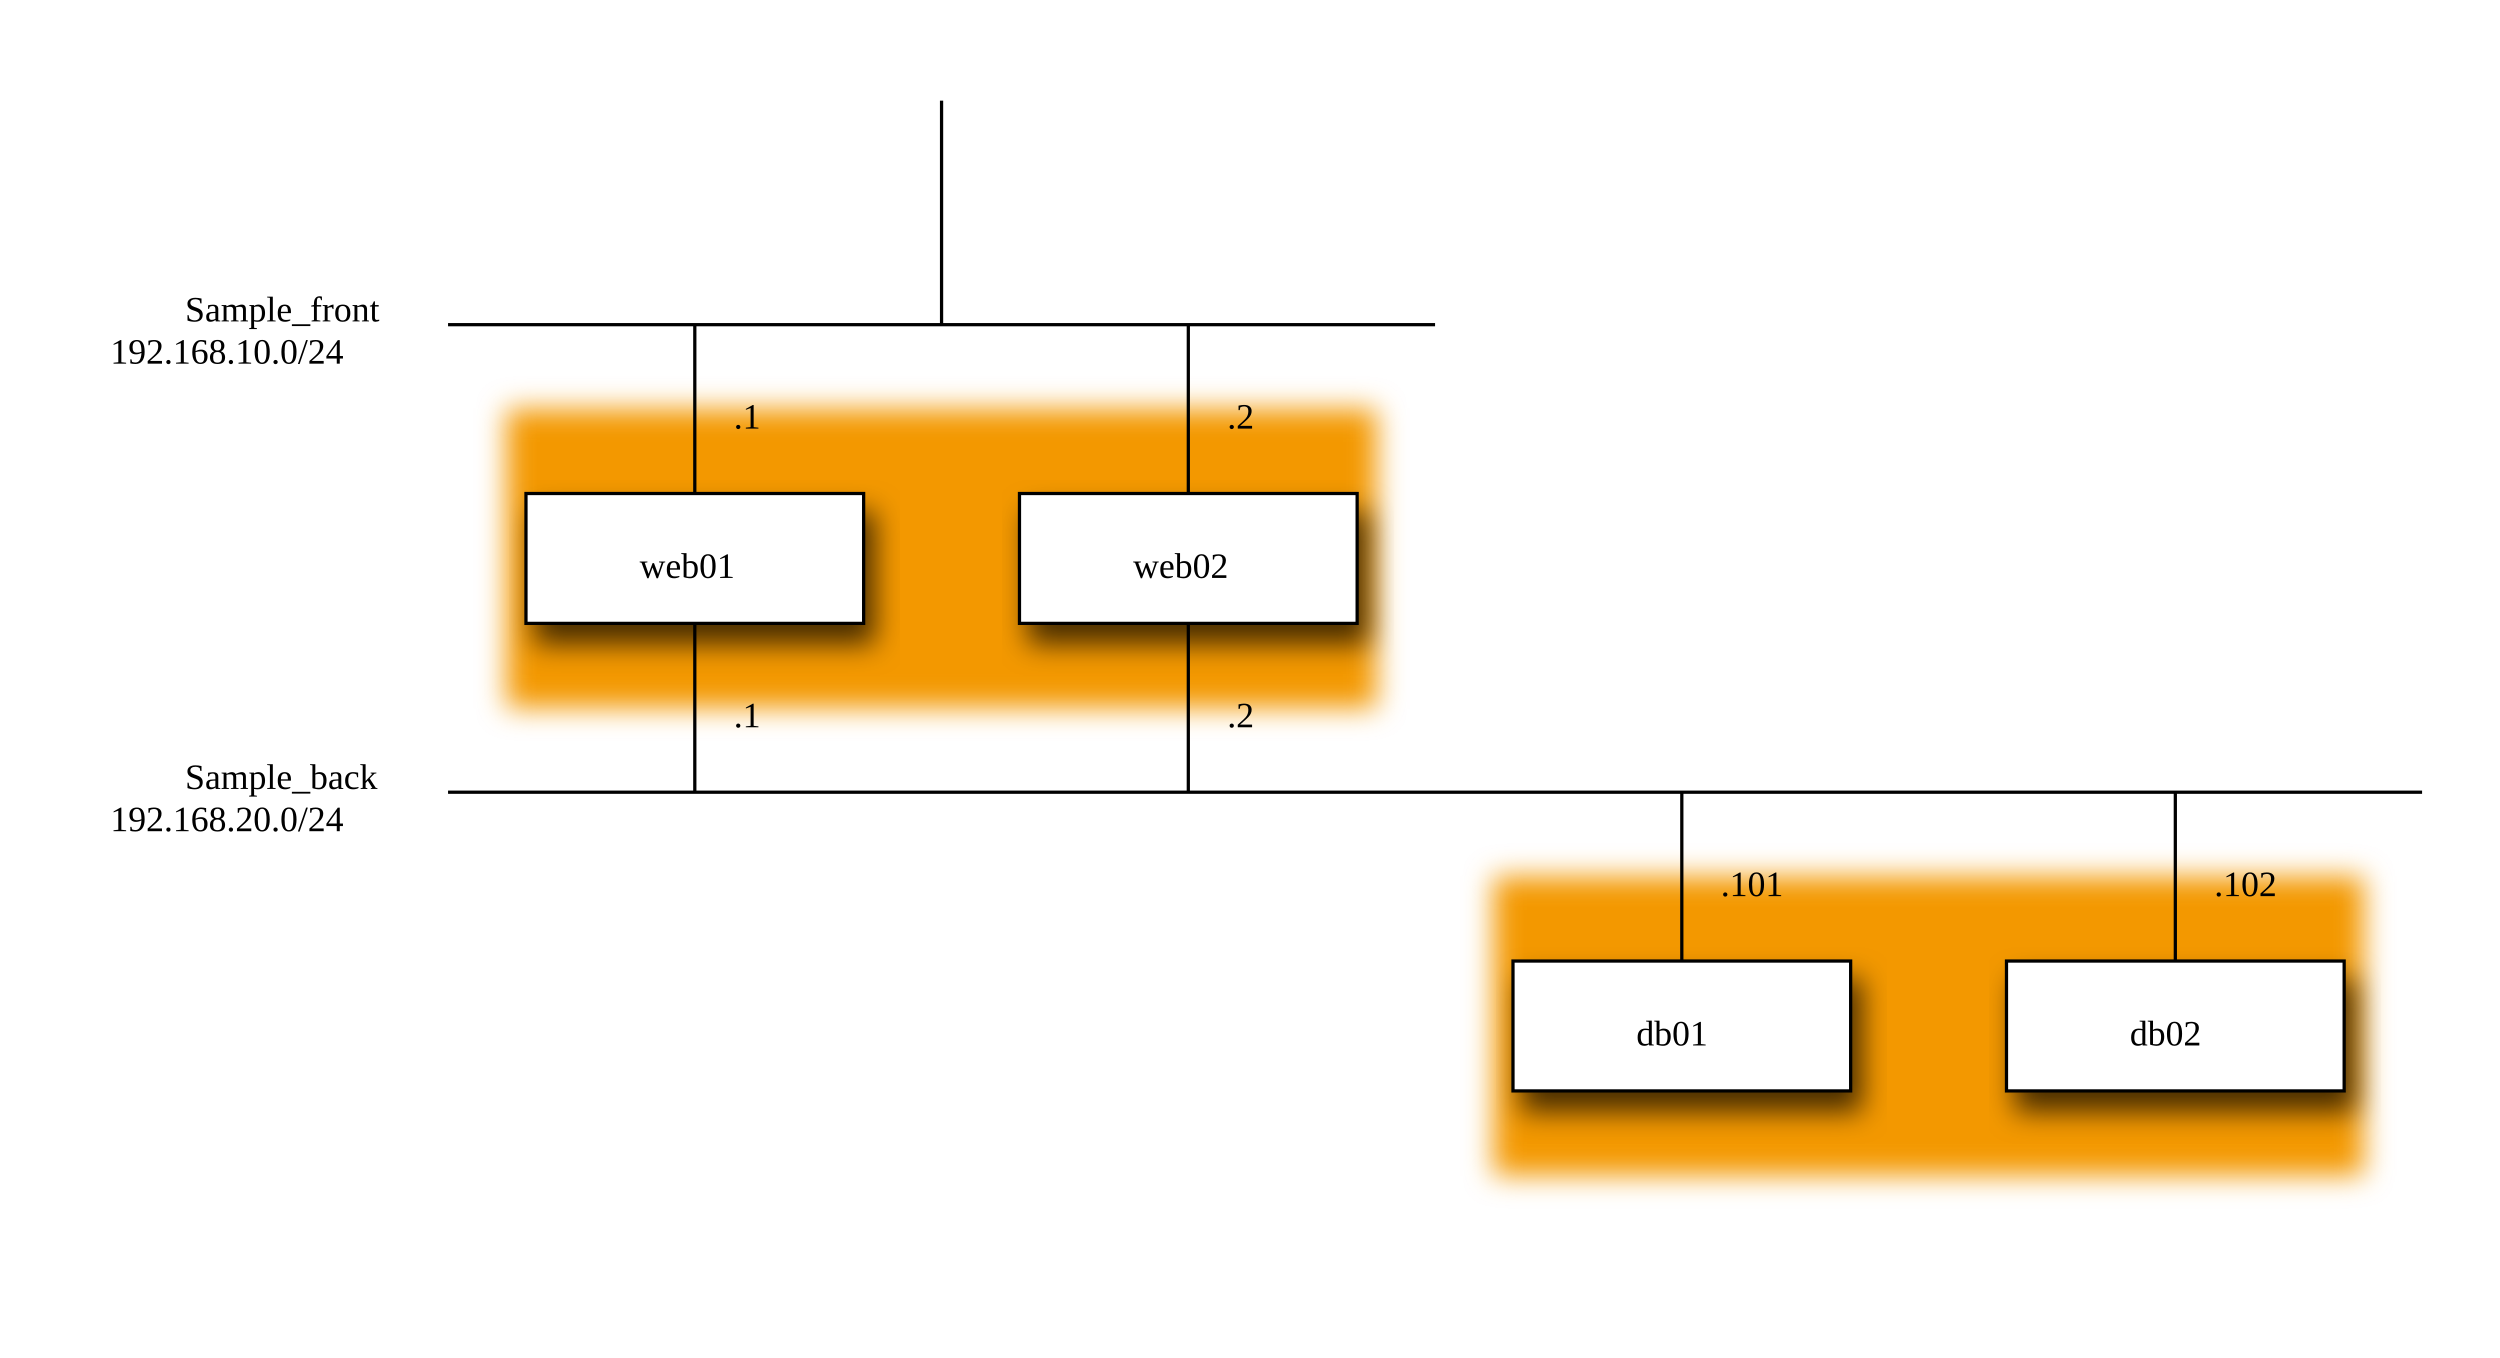
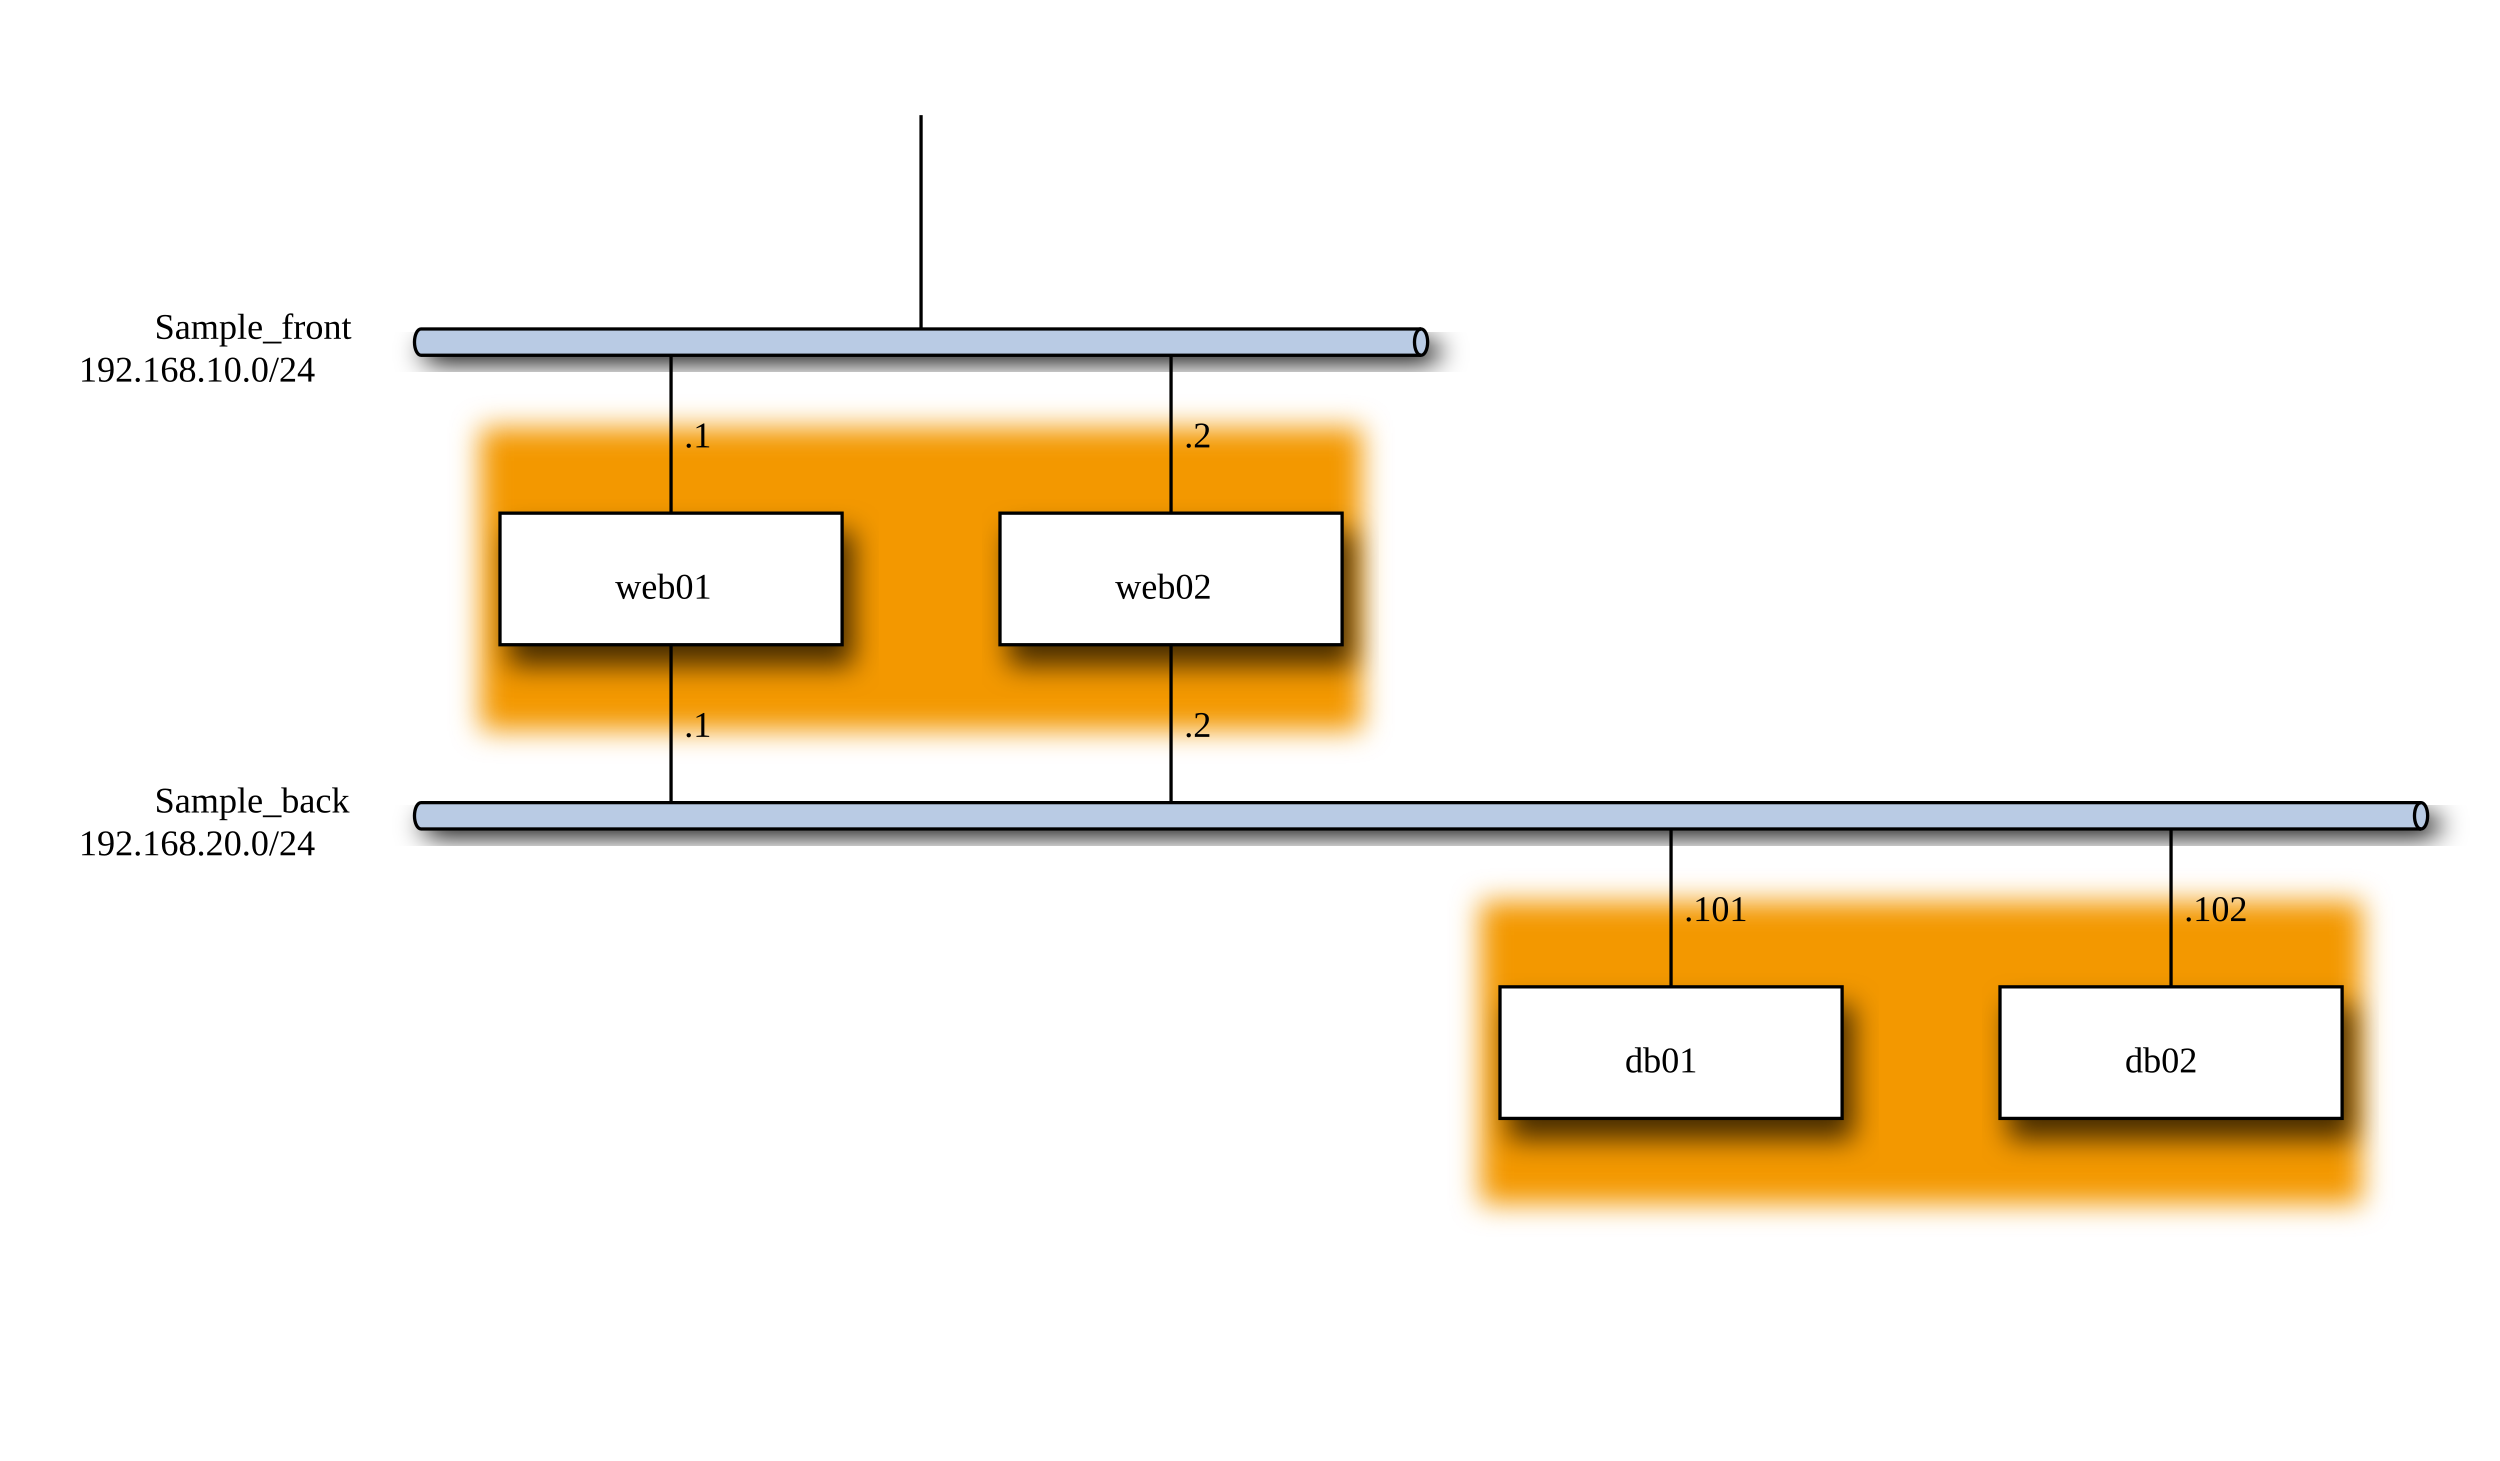
- <svg xmlns="http://www.w3.org/2000/svg" viewBox="0 0 770 418 ">
+ <svg xmlns="http://www.w3.org/2000/svg" viewBox="0 0 760 444">
  <defs id="defs_block">
-     <filter height="1.504" width="1.157" y="-0.252" x="-0.079" id="filter_blur">
-       <feGaussianBlur stdDeviation="4.2" id="feGaussianBlur3780" />
+     <filter height="1.504" id="filter_blur" width="1.157" x="-0.079" y="-0.252">
+       <feGaussianBlur id="feGaussianBlur3780" stdDeviation="4.2" />
    </filter>
  </defs>
-   <rect style="filter:url(#filter_blur)" height="92" width="268" y="126" x="156" stroke-width="1" fill="rgb(243,152,0)" />
-   <rect style="filter:url(#filter_blur)" height="92" width="268" y="270" x="460" stroke-width="1" fill="rgb(243,152,0)" />
-   <rect style="filter:url(#filter_blur);opacity:0.7;fill-opacity:1" height="40" width="104" stroke="rgb(0,0,0)" y="158" x="165" stroke-width="1" fill="rgb(0,0,0)" />
-   <rect style="filter:url(#filter_blur);opacity:0.7;fill-opacity:1" height="40" width="104" stroke="rgb(0,0,0)" y="158" x="317" stroke-width="1" fill="rgb(0,0,0)" />
-   <rect style="filter:url(#filter_blur);opacity:0.7;fill-opacity:1" height="40" width="104" stroke="rgb(0,0,0)" y="302" x="469" stroke-width="1" fill="rgb(0,0,0)" />
-   <rect style="filter:url(#filter_blur);opacity:0.7;fill-opacity:1" height="40" width="104" stroke="rgb(0,0,0)" y="302" x="621" stroke-width="1" fill="rgb(0,0,0)" />
-   <path stroke="rgb(0,0,0)" d="M 138 100 L 442 100" fill="none" />
-   <path stroke="rgb(0,0,0)" d="M 290 31 L 290 100" fill="none" />
-   <path stroke="rgb(0,0,0)" d="M 138 244 L 746 244" fill="none" />
-   <path stroke="rgb(0,0,0)" d="M 214 100 L 214 152" fill="none" />
-   <text y="132" x="226" font-size="11" font-family="/usr/share/fonts/truetype/ipafont/ipagp.ttf" fill="rgb(0,0,0)">.1</text>
-   <path stroke="rgb(0,0,0)" d="M 214 192 L 214 244" fill="none" />
-   <text y="224" x="226" font-size="11" font-family="/usr/share/fonts/truetype/ipafont/ipagp.ttf" fill="rgb(0,0,0)">.1</text>
-   <rect style="None" height="40" width="104" stroke="rgb(0,0,0)" y="152" x="162" stroke-width="1" fill="rgb(255,255,255)" />
-   <text y="178" x="197" font-size="11" font-family="/usr/share/fonts/truetype/ipafont/ipagp.ttf" fill="rgb(0,0,0)">web01</text>
-   <path stroke="rgb(0,0,0)" d="M 366 100 L 366 152" fill="none" />
-   <text y="132" x="378" font-size="11" font-family="/usr/share/fonts/truetype/ipafont/ipagp.ttf" fill="rgb(0,0,0)">.2</text>
-   <path stroke="rgb(0,0,0)" d="M 366 192 L 366 244" fill="none" />
-   <text y="224" x="378" font-size="11" font-family="/usr/share/fonts/truetype/ipafont/ipagp.ttf" fill="rgb(0,0,0)">.2</text>
-   <rect style="None" height="40" width="104" stroke="rgb(0,0,0)" y="152" x="314" stroke-width="1" fill="rgb(255,255,255)" />
-   <text y="178" x="349" font-size="11" font-family="/usr/share/fonts/truetype/ipafont/ipagp.ttf" fill="rgb(0,0,0)">web02</text>
-   <path stroke="rgb(0,0,0)" d="M 518 244 L 518 296" fill="none" />
-   <text y="276" x="530" font-size="11" font-family="/usr/share/fonts/truetype/ipafont/ipagp.ttf" fill="rgb(0,0,0)">.101</text>
-   <rect style="None" height="40" width="104" stroke="rgb(0,0,0)" y="296" x="466" stroke-width="1" fill="rgb(255,255,255)" />
-   <text y="322" x="504" font-size="11" font-family="/usr/share/fonts/truetype/ipafont/ipagp.ttf" fill="rgb(0,0,0)">db01</text>
-   <path stroke="rgb(0,0,0)" d="M 670 244 L 670 296" fill="none" />
-   <text y="276" x="682" font-size="11" font-family="/usr/share/fonts/truetype/ipafont/ipagp.ttf" fill="rgb(0,0,0)">.102</text>
-   <rect style="None" height="40" width="104" stroke="rgb(0,0,0)" y="296" x="618" stroke-width="1" fill="rgb(255,255,255)" />
-   <text y="322" x="656" font-size="11" font-family="/usr/share/fonts/truetype/ipafont/ipagp.ttf" fill="rgb(0,0,0)">db02</text>
-   <text y="99" x="57" font-size="11" font-family="/usr/share/fonts/truetype/ipafont/ipagp.ttf" fill="rgb(0,0,0)">Sample_front</text>
-   <text y="112" x="34" font-size="11" font-family="/usr/share/fonts/truetype/ipafont/ipagp.ttf" fill="rgb(0,0,0)">192.168.10.0/24</text>
-   <text y="243" x="57" font-size="11" font-family="/usr/share/fonts/truetype/ipafont/ipagp.ttf" fill="rgb(0,0,0)">Sample_back</text>
-   <text y="256" x="34" font-size="11" font-family="/usr/share/fonts/truetype/ipafont/ipagp.ttf" fill="rgb(0,0,0)">192.168.20.0/24</text>
+   <rect fill="rgb(243,152,0)" height="92" style="filter:url(#filter_blur)" width="268" x="146" y="130" />
+   <rect fill="rgb(243,152,0)" height="92" style="filter:url(#filter_blur)" width="268" x="450" y="274" />
+   <rect fill="rgb(0,0,0)" height="40" stroke="rgb(0,0,0)" style="filter:url(#filter_blur);opacity:0.7;fill-opacity:1" width="104" x="155" y="162" />
+   <rect fill="rgb(0,0,0)" height="40" stroke="rgb(0,0,0)" style="filter:url(#filter_blur);opacity:0.7;fill-opacity:1" width="104" x="307" y="162" />
+   <rect fill="rgb(0,0,0)" height="40" stroke="rgb(0,0,0)" style="filter:url(#filter_blur);opacity:0.7;fill-opacity:1" width="104" x="459" y="306" />
+   <rect fill="rgb(0,0,0)" height="40" stroke="rgb(0,0,0)" style="filter:url(#filter_blur);opacity:0.7;fill-opacity:1" width="104" x="611" y="306" />
+   <path d="M 131 103 L 435 103 A2,4 0 0 1 435 111 L 131 111 A2,4 0 0 1 131 103" fill="rgb(0,0,0)" style="filter:url(#filter_blur)" />
+   <path d="M 131 247 L 739 247 A2,4 0 0 1 739 255 L 131 255 A2,4 0 0 1 131 247" fill="rgb(0,0,0)" style="filter:url(#filter_blur)" />
+   <path d="M 128 100 L 432 100 A2,4 0 0 1 432 108 L 128 108 A2,4 0 0 1 128 100" fill="rgb(185,203,228)" stroke="rgb(0,0,0)" />
+   <path d="M 432 108 A2,4 0 0 1 432 100" fill="none" stroke="rgb(0,0,0)" />
+   <path d="M 128 100 L 432 100" fill="none" stroke="none" />
+   <path d="M 280 35 L 280 100" fill="none" stroke="rgb(0,0,0)" />
+   <path d="M 128 244 L 736 244 A2,4 0 0 1 736 252 L 128 252 A2,4 0 0 1 128 244" fill="rgb(185,203,228)" stroke="rgb(0,0,0)" />
+   <path d="M 736 252 A2,4 0 0 1 736 244" fill="none" stroke="rgb(0,0,0)" />
+   <path d="M 128 244 L 736 244" fill="none" stroke="none" />
+   <text fill="rgb(0,0,0)" font-size="11" x="47" y="103">Sample_front</text>
+   <text fill="rgb(0,0,0)" font-size="11" x="24" y="116">192.168.10.0/24</text>
+   <text fill="rgb(0,0,0)" font-size="11" x="47" y="247">Sample_back</text>
+   <text fill="rgb(0,0,0)" font-size="11" x="24" y="260">192.168.20.0/24</text>
+   <path d="M 204 108 L 204 156" fill="none" stroke="rgb(0,0,0)" />
+   <text fill="rgb(0,0,0)" font-size="11" x="208" y="136">.1</text>
+   <path d="M 204 196 L 204 244" fill="none" stroke="rgb(0,0,0)" />
+   <text fill="rgb(0,0,0)" font-size="11" x="208" y="224">.1</text>
+   <rect fill="rgb(255,255,255)" height="40" stroke="rgb(0,0,0)" width="104" x="152" y="156" />
+   <text fill="rgb(0,0,0)" font-size="11" x="187" y="182">web01</text>
+   <path d="M 356 108 L 356 156" fill="none" stroke="rgb(0,0,0)" />
+   <text fill="rgb(0,0,0)" font-size="11" x="360" y="136">.2</text>
+   <path d="M 356 196 L 356 244" fill="none" stroke="rgb(0,0,0)" />
+   <text fill="rgb(0,0,0)" font-size="11" x="360" y="224">.2</text>
+   <rect fill="rgb(255,255,255)" height="40" stroke="rgb(0,0,0)" width="104" x="304" y="156" />
+   <text fill="rgb(0,0,0)" font-size="11" x="339" y="182">web02</text>
+   <path d="M 508 252 L 508 300" fill="none" stroke="rgb(0,0,0)" />
+   <text fill="rgb(0,0,0)" font-size="11" x="512" y="280">.101</text>
+   <rect fill="rgb(255,255,255)" height="40" stroke="rgb(0,0,0)" width="104" x="456" y="300" />
+   <text fill="rgb(0,0,0)" font-size="11" x="494" y="326">db01</text>
+   <path d="M 660 252 L 660 300" fill="none" stroke="rgb(0,0,0)" />
+   <text fill="rgb(0,0,0)" font-size="11" x="664" y="280">.102</text>
+   <rect fill="rgb(255,255,255)" height="40" stroke="rgb(0,0,0)" width="104" x="608" y="300" />
+   <text fill="rgb(0,0,0)" font-size="11" x="646" y="326">db02</text>
</svg>
